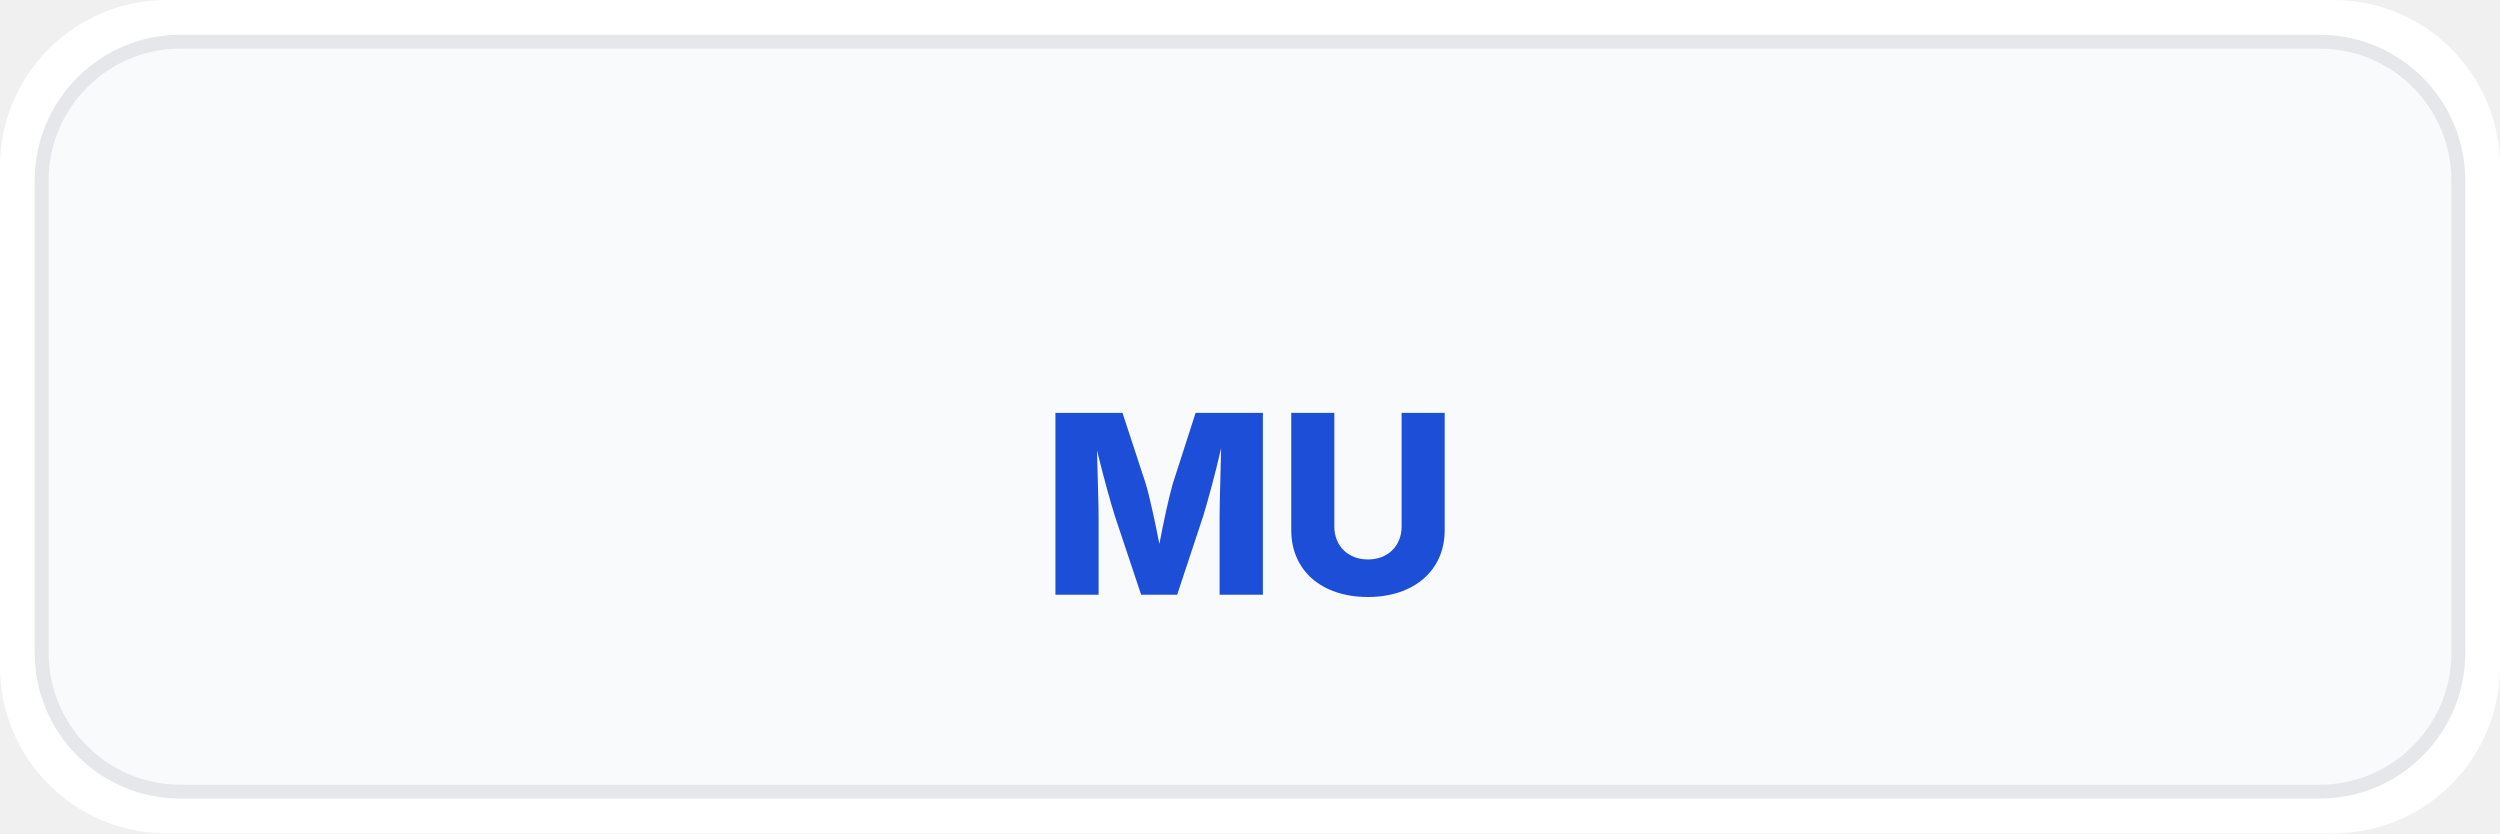
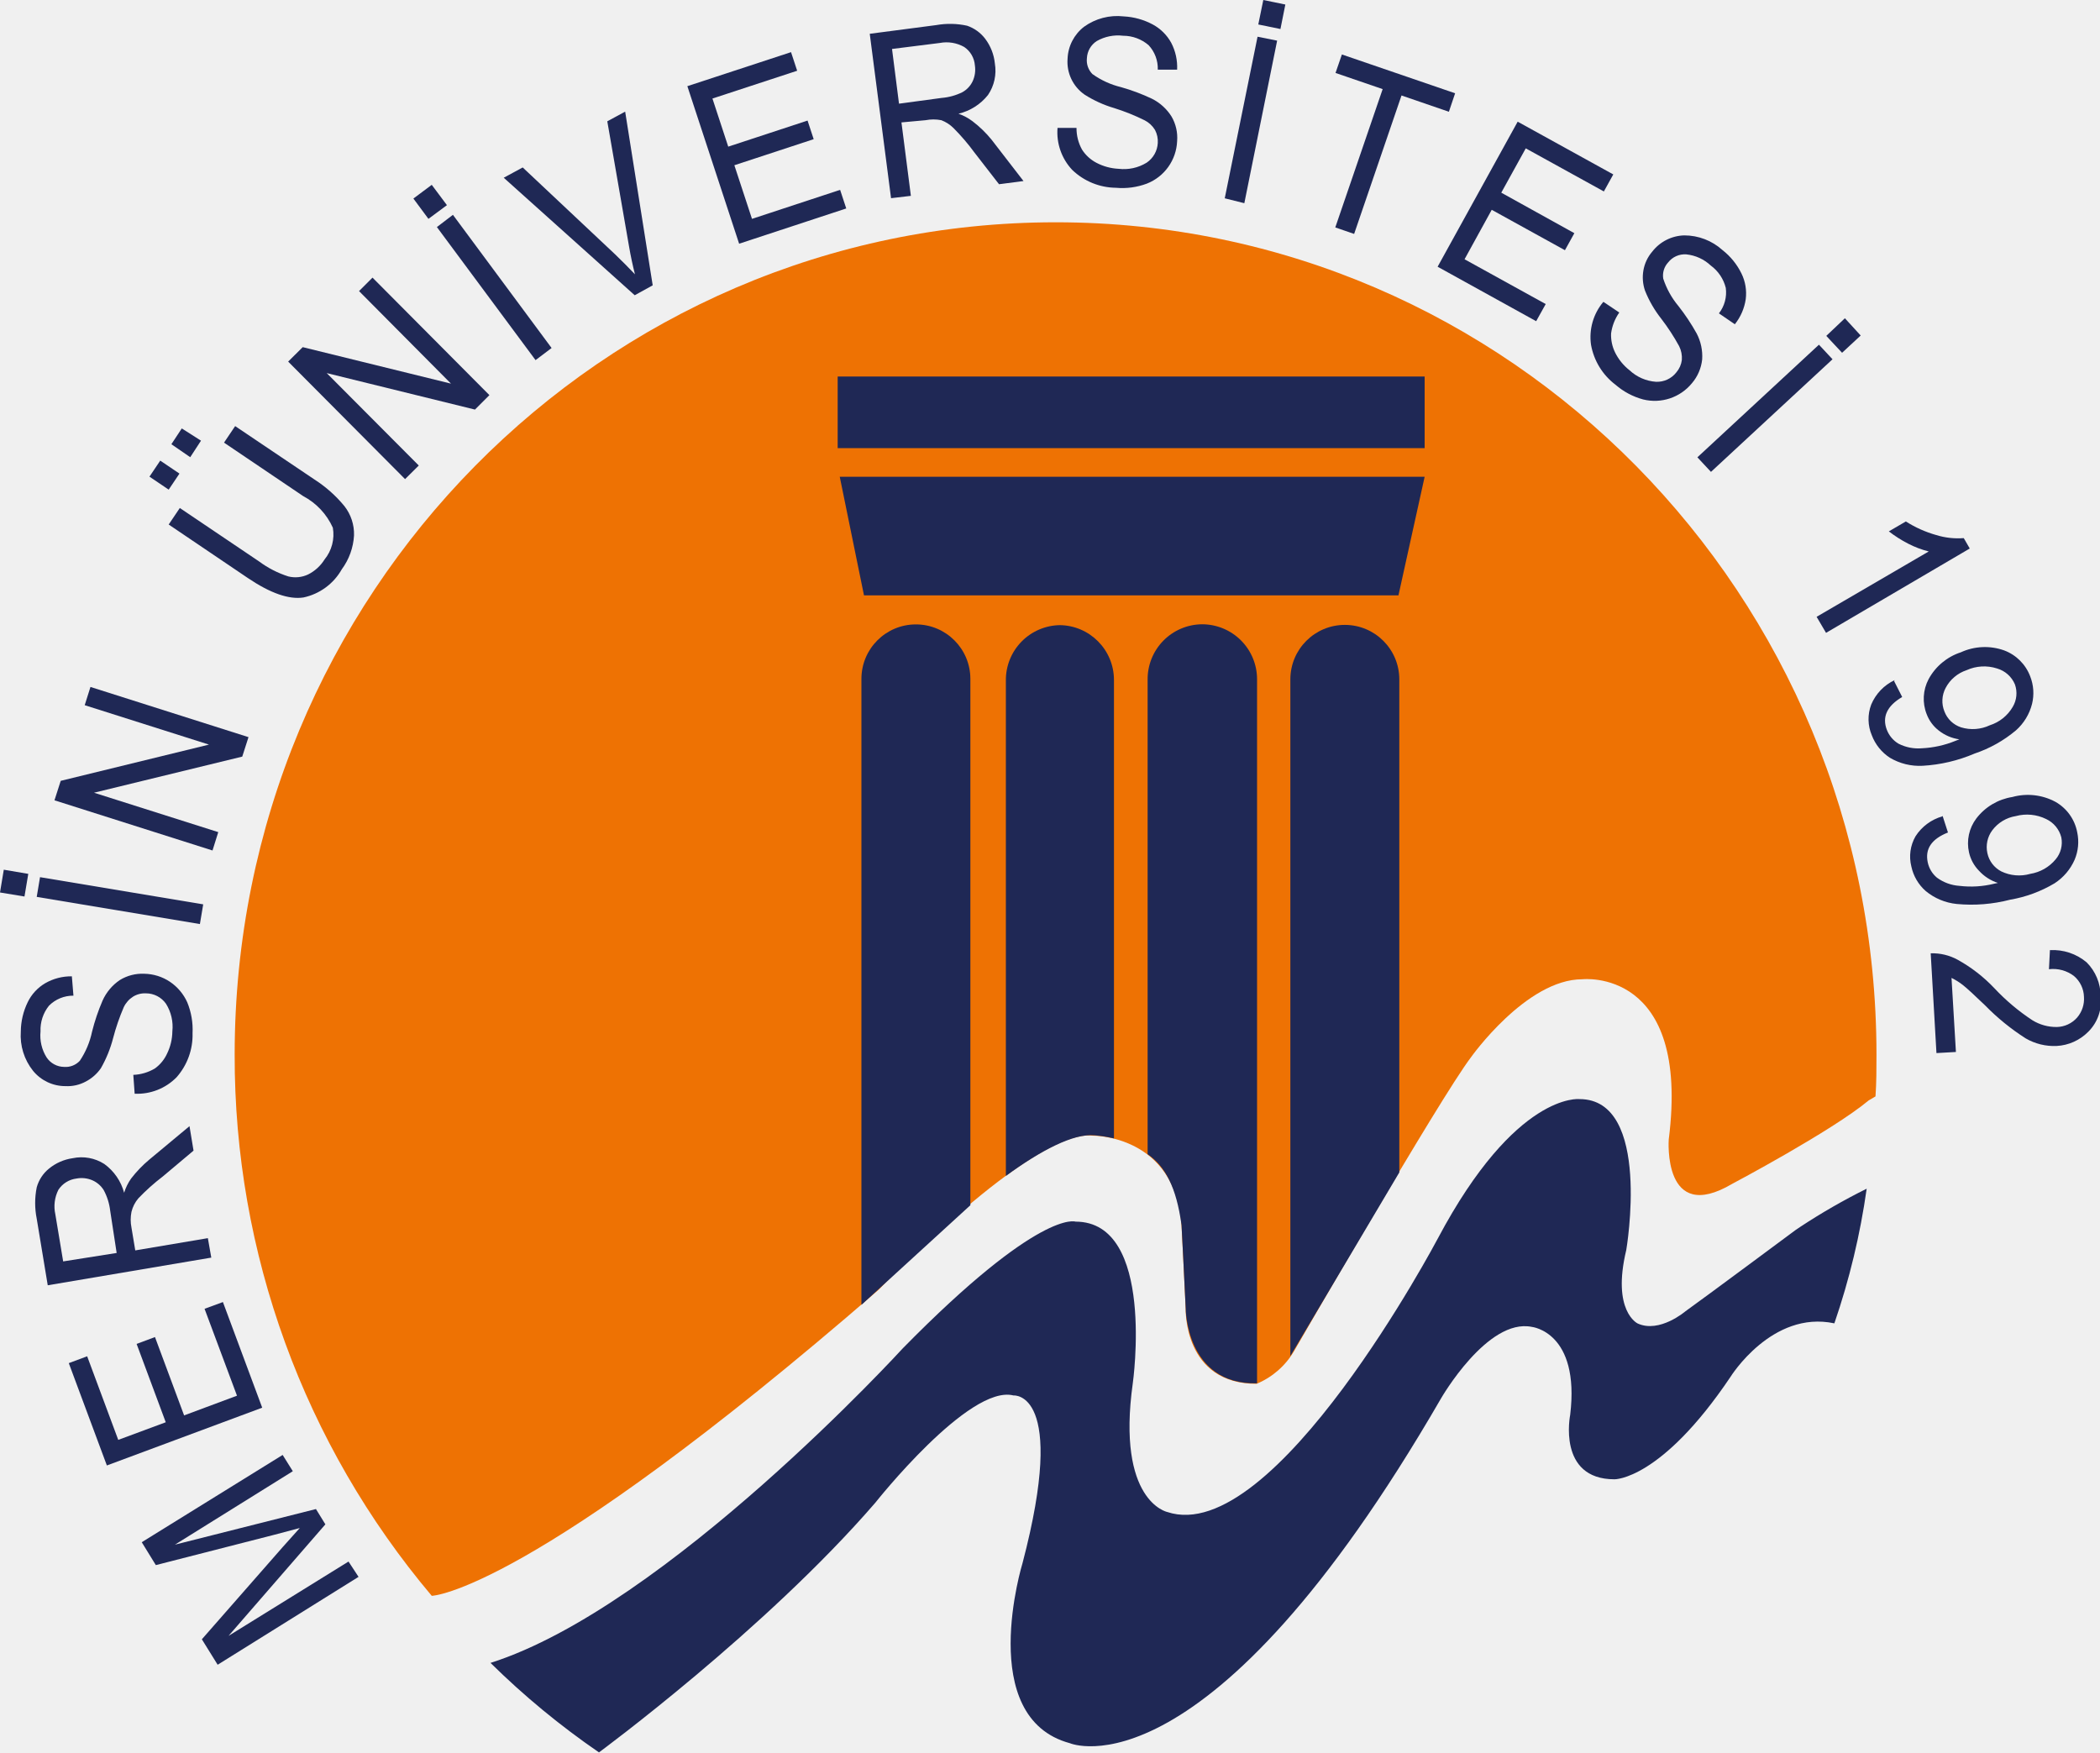
- <svg xmlns="http://www.w3.org/2000/svg" width="360" height="120" viewBox="0 0 360 120" fill="none">
-   <rect x="0" y="0" width="360" height="120" rx="24" fill="#FFFFFF" />
-   <rect x="6" y="6" width="348" height="108" rx="20" fill="#F8FAFC" stroke="#E5E7EB" stroke-width="2" />
-   <text x="180" y="72" text-anchor="middle" dominant-baseline="middle" font-family="Inter, Arial, sans-serif" font-size="36" font-weight="800" fill="#1D4ED8">MU</text>
+ <svg xmlns="http://www.w3.org/2000/svg" viewBox="0 0 171.55 143.15">
+   <defs>
+     <style>
+       .cls-1 {
+         fill: #1f2855;
+       }
+ 
+       .cls-2 {
+         fill: #ee7203;
+       }
+     </style>
+   </defs>
+   <g id="Layer_2" data-name="Layer 2">
+     <g id="Layer_1-2" data-name="Layer 1">
+       <g>
+         <path class="cls-1" d="M29.29,128.82,17.78,136l-1.29-2.08,6.61-7.54,1.39-1.55-2.19.58-9.57,2.45-1.15-1.87,11.51-7.13.83,1.33-9.63,6,11.52-2.91.77,1.25-7.91,9.11,9.8-6.07Z" />
+         <polygon class="cls-1" points="21.42 115 8.73 119.72 5.62 111.36 7.12 110.8 9.66 117.63 13.54 116.19 11.16 109.79 12.66 109.23 15.04 115.63 19.36 114.02 16.71 106.92 18.21 106.37 21.42 115" />
+         <path class="cls-1" d="M9.53,102.36,9,98.9a4.67,4.67,0,0,0-.53-1.68,2.07,2.07,0,0,0-.93-.8,2.23,2.23,0,0,0-1.29-.14,2.06,2.06,0,0,0-1.48.92,3,3,0,0,0-.25,2l.64,3.85Zm7.73.38L3.9,105,3,99.56A6.49,6.49,0,0,1,3,97a3,3,0,0,1,1-1.53,3.92,3.92,0,0,1,1.93-.85,3.46,3.46,0,0,1,2.59.47,4.27,4.27,0,0,1,1.62,2.35,4.17,4.17,0,0,1,.57-1.16,9.9,9.9,0,0,1,1.49-1.55L15.48,92l.33,2L13.3,96.11a17.18,17.18,0,0,0-2,1.79A2.67,2.67,0,0,0,10.74,99a3.27,3.27,0,0,0,0,1.29l.31,1.86,5.93-1Z" />
+         <path class="cls-1" d="M11,89.35l-.11-1.54a3.74,3.74,0,0,0,1.76-.52,3.06,3.06,0,0,0,1-1.22,4.23,4.23,0,0,0,.43-1.81A3.55,3.55,0,0,0,13.56,82a2,2,0,0,0-1.64-.85,1.83,1.83,0,0,0-1.05.27,2.08,2.08,0,0,0-.76.86,17.75,17.75,0,0,0-.87,2.53,10,10,0,0,1-1,2.46A3.43,3.43,0,0,1,7,88.36a3.14,3.14,0,0,1-1.65.37,3.4,3.4,0,0,1-2.65-1.25,4.62,4.62,0,0,1-1-3.21,5.57,5.57,0,0,1,.56-2.39,3.63,3.63,0,0,1,1.44-1.56,4.24,4.24,0,0,1,2.17-.56L6,81.34a2.78,2.78,0,0,0-2,.82,3.15,3.15,0,0,0-.69,2.1,3.37,3.37,0,0,0,.5,2.13,1.74,1.74,0,0,0,1.43.77,1.58,1.58,0,0,0,1.28-.5,6.74,6.74,0,0,0,1-2.38,16.52,16.52,0,0,1,.86-2.54,4,4,0,0,1,1.4-1.67,3.5,3.5,0,0,1,2-.52,3.9,3.9,0,0,1,2.11.66,4,4,0,0,1,1.41,1.68,5.9,5.9,0,0,1,.43,2.52A5.22,5.22,0,0,1,14.43,88,4.5,4.5,0,0,1,11,89.35" />
+         <path class="cls-1" d="M16.33,75.49,3,73.27l.27-1.61L16.6,73.88ZM2,73.24l-2-.33.31-1.86,2,.34Z" />
+         <polygon class="cls-1" points="17.36 69.48 4.45 65.38 4.96 63.79 17.07 60.83 6.92 57.61 7.39 56.12 20.3 60.22 19.79 61.81 7.68 64.76 17.83 67.98 17.36 69.48" />
+         <path class="cls-1" d="M15.54,37.35,14,36.29,14.85,35,16.42,36Zm2.76-1.19.91-1.35,6.49,4.37a10.46,10.46,0,0,1,2.43,2.16,3.69,3.69,0,0,1,.79,2.4,5.15,5.15,0,0,1-1,2.77,4.73,4.73,0,0,1-3.13,2.3c-1.18.18-2.69-.34-4.53-1.58l-6.48-4.38.91-1.35,6.48,4.37a8.17,8.17,0,0,0,2.38,1.22,2.42,2.42,0,0,0,1.62-.16,3.36,3.36,0,0,0,1.34-1.22,3.23,3.23,0,0,0,.68-2.6,5.45,5.45,0,0,0-2.42-2.58ZM13.78,40l-1.57-1.06.88-1.31,1.57,1.06Z" />
+         <polygon class="cls-1" points="33.09 39.14 23.54 29.54 24.73 28.36 36.84 31.34 29.33 23.78 30.43 22.68 39.98 32.28 38.8 33.46 26.69 30.48 34.21 38.03 33.09 39.14" />
+         <path class="cls-1" d="M43.75,29.42,35.69,18.55l1.31-1,8.06,10.88ZM35,17.88l-1.23-1.66,1.5-1.12,1.24,1.66Z" />
+         <path class="cls-1" d="M51.85,24.12l-10.7-9.6,1.55-.84,7.54,7.09c.58.56,1.12,1.1,1.63,1.64-.19-.75-.35-1.5-.48-2.26L49.61,9.91l1.46-.79,2.25,14.19Z" />
+         <polygon class="cls-1" points="60.38 19.91 56.15 7.04 64.62 4.26 65.12 5.78 58.2 8.05 59.49 11.98 65.97 9.85 66.47 11.37 59.99 13.5 61.43 17.88 68.63 15.51 69.13 17.03 60.38 19.91" />
+         <path class="cls-1" d="M73.44,8.47,76.92,8a4.66,4.66,0,0,0,1.7-.47,2,2,0,0,0,.84-.9,2.27,2.27,0,0,0,.18-1.28,2,2,0,0,0-.87-1.51,2.94,2.94,0,0,0-2-.33L72.87,4Zm-.65,7.72L71.05,2.76l5.43-.71A6.5,6.5,0,0,1,79,2.1a3.11,3.11,0,0,1,1.49,1.08,4,4,0,0,1,.78,2,3.53,3.53,0,0,1-.56,2.58,4.36,4.36,0,0,1-2.41,1.53,4.26,4.26,0,0,1,1.14.61A9.13,9.13,0,0,1,81,11.41l2.61,3.38-2,.26-2-2.58a17.45,17.45,0,0,0-1.71-2,2.84,2.84,0,0,0-1-.65,3.34,3.34,0,0,0-1.29,0L73.64,10l.77,6Z" />
+         <path class="cls-1" d="M86.39,10.45l1.55,0a3.59,3.59,0,0,0,.45,1.77,3.11,3.11,0,0,0,1.18,1.08,4.33,4.33,0,0,0,1.8.49,3.57,3.57,0,0,0,2.3-.5,2.07,2.07,0,0,0,.91-1.61,2,2,0,0,0-.23-1.07,2.13,2.13,0,0,0-.84-.78,17,17,0,0,0-2.49-1A9.46,9.46,0,0,1,88.6,7.73,3.26,3.26,0,0,1,87.21,4.8a3.47,3.47,0,0,1,1.34-2.61,4.64,4.64,0,0,1,3.25-.85A5.61,5.61,0,0,1,94.17,2a3.76,3.76,0,0,1,1.51,1.5,4.31,4.31,0,0,1,.48,2.19l-1.58,0a2.8,2.8,0,0,0-.75-2,3.2,3.2,0,0,0-2.08-.77,3.51,3.51,0,0,0-2.15.43,1.76,1.76,0,0,0-.81,1.4,1.59,1.59,0,0,0,.45,1.3,6.74,6.74,0,0,0,2.34,1.07,16,16,0,0,1,2.51.94,4,4,0,0,1,1.62,1.47,3.45,3.45,0,0,1,.45,2A3.9,3.9,0,0,1,93.69,15a5.72,5.72,0,0,1-2.53.34,5.22,5.22,0,0,1-3.57-1.46,4.48,4.48,0,0,1-1.2-3.43" />
+         <path class="cls-1" d="M102.79,2l.41-2L105,.37l-.4,2Zm-2.74,14.2L102.73,3l1.6.32-2.68,13.28Z" />
+         <polygon class="cls-1" points="109.08 18.58 112.95 7.28 109.1 5.96 109.62 4.45 118.87 7.62 118.36 9.13 114.49 7.8 110.62 19.11 109.08 18.58" />
+         <polygon class="cls-1" points="117.44 21.79 123.98 9.94 131.79 14.25 131.02 15.64 124.64 12.12 122.64 15.74 128.61 19.05 127.84 20.44 121.86 17.14 119.64 21.18 126.27 24.84 125.49 26.24 117.44 21.79" />
+         <path class="cls-1" d="M131,24.67l1.28.86a3.88,3.88,0,0,0-.67,1.71,3.23,3.23,0,0,0,.33,1.56,4.23,4.23,0,0,0,1.18,1.45,3.53,3.53,0,0,0,2.15.94,2,2,0,0,0,1.68-.78,1.92,1.92,0,0,0,.44-1,2.15,2.15,0,0,0-.22-1.13,17.3,17.3,0,0,0-1.46-2.24,9.22,9.22,0,0,1-1.33-2.3,3.33,3.33,0,0,1-.13-1.65,3.18,3.18,0,0,1,.72-1.53,3.42,3.42,0,0,1,2.62-1.33,4.65,4.65,0,0,1,3.12,1.2,5.48,5.48,0,0,1,1.55,1.91,3.7,3.7,0,0,1,.35,2.1,4.27,4.27,0,0,1-.89,2.05l-1.3-.89a2.78,2.78,0,0,0,.56-2.08,3.22,3.22,0,0,0-1.23-1.83,3.42,3.42,0,0,0-2-.91,1.73,1.73,0,0,0-1.48.66,1.58,1.58,0,0,0-.4,1.32A6.74,6.74,0,0,0,137.11,25a17,17,0,0,1,1.49,2.24,4,4,0,0,1,.45,2.13,3.56,3.56,0,0,1-.83,1.93,3.93,3.93,0,0,1-4,1.33,5.7,5.7,0,0,1-2.25-1.2,5.24,5.24,0,0,1-2-3.27,4.46,4.46,0,0,1,1-3.49" />
+         <path class="cls-1" d="M149.19,27.44,150.71,26,152,27.41l-1.52,1.41Zm-10.53,9.92,9.93-9.2,1.11,1.19-9.93,9.2Z" />
+         <path class="cls-1" d="M149.17,51.7l-.77-1.31,9.16-5.34a7.7,7.7,0,0,1-1.69-.64,10.27,10.27,0,0,1-1.57-1l1.39-.81a9.3,9.3,0,0,0,2.48,1.11,6,6,0,0,0,2.25.25l.49.85Z" />
+         <path class="cls-1" d="M162.55,59.25a3.33,3.33,0,0,0,1.87-1.5,2.17,2.17,0,0,0,.18-1.84,2.27,2.27,0,0,0-1.46-1.3,3.45,3.45,0,0,0-2.49.14,3,3,0,0,0-1.71,1.45,2.27,2.27,0,0,0-.1,1.92,2.17,2.17,0,0,0,1.36,1.3,3.27,3.27,0,0,0,2.35-.17m-7.82-3.61.66,1.3c-1.24.73-1.66,1.63-1.25,2.69a2.28,2.28,0,0,0,.94,1.12,3.54,3.54,0,0,0,1.92.38,8.27,8.27,0,0,0,2.75-.61l.31-.12a3.51,3.51,0,0,1-1.67-.71,3.05,3.05,0,0,1-1-1.35,3.42,3.42,0,0,1,.16-2.86,4.62,4.62,0,0,1,2.63-2.19,4.7,4.7,0,0,1,3.53-.16,3.63,3.63,0,0,1,2.14,2.13A3.71,3.71,0,0,1,166,57.5a4.29,4.29,0,0,1-1.32,2.17,10.41,10.41,0,0,1-3.37,1.89,12.61,12.61,0,0,1-4.25,1,4.74,4.74,0,0,1-2.68-.66,3.79,3.79,0,0,1-1.47-1.83,3.36,3.36,0,0,1-.05-2.51,3.85,3.85,0,0,1,1.92-2" />
+         <path class="cls-1" d="M165.85,71.39a3.4,3.4,0,0,0,2.08-1.19,2.14,2.14,0,0,0,.46-1.79,2.27,2.27,0,0,0-1.24-1.5,3.53,3.53,0,0,0-2.48-.24,3,3,0,0,0-1.92,1.16,2.3,2.3,0,0,0-.4,1.87,2.19,2.19,0,0,0,1.14,1.49,3.33,3.33,0,0,0,2.36.2m-7.17-4.77.45,1.39c-1.34.53-1.89,1.34-1.65,2.45a2.23,2.23,0,0,0,.75,1.24,3.5,3.5,0,0,0,1.84.67,7.86,7.86,0,0,0,2.81-.17l.33-.07a3.57,3.57,0,0,1-1.55-1,3.1,3.1,0,0,1-.81-1.49,3.37,3.37,0,0,1,.6-2.78,4.6,4.6,0,0,1,2.94-1.75,4.76,4.76,0,0,1,3.51.39A3.63,3.63,0,0,1,169.69,68a3.74,3.74,0,0,1-.21,2.23,4.4,4.4,0,0,1-1.64,1.93,10.52,10.52,0,0,1-3.63,1.34,12.63,12.63,0,0,1-4.36.35,4.71,4.71,0,0,1-2.54-1.06,3.68,3.68,0,0,1-1.17-2,3.32,3.32,0,0,1,.34-2.47,3.85,3.85,0,0,1,2.2-1.63" />
+         <path class="cls-1" d="M159.78,85.94l-1.59.09-.47-8.15a4.29,4.29,0,0,1,2.21.53,12.37,12.37,0,0,1,3,2.33,17.17,17.17,0,0,0,3.1,2.61,3.72,3.72,0,0,0,2,.55,2.27,2.27,0,0,0,1.65-.77,2.33,2.33,0,0,0,.56-1.69,2.31,2.31,0,0,0-.81-1.7,2.8,2.8,0,0,0-2.05-.56l.08-1.56a4.28,4.28,0,0,1,3,1,3.9,3.9,0,0,1,1.14,2.74,3.5,3.5,0,0,1-1,2.92A3.92,3.92,0,0,1,168,85.45a4.62,4.62,0,0,1-2.52-.62,18.73,18.73,0,0,1-3.32-2.7q-1.32-1.27-1.8-1.65a5.18,5.18,0,0,0-.94-.59Z" />
+         <path class="cls-2" d="M152.65,89.9c-3,2.5-11.14,6.81-11.14,6.81-5.7,3.37-5.19-3.62-5.19-3.62C138.11,79,129.26,80,129.26,80c-4.59,0-9.1,6.38-9.1,6.38-2.56,3.37-14.45,24-14.45,24a6.39,6.39,0,0,1-3.06,2.67c-6,0-5.79-6.13-5.79-6.13-.09-2.06-.34-6.81-.34-6.81-.51-7.41-7.23-7.33-7.23-7.33-4.93-.61-17.52,12.59-17.52,12.59-28.65,24.84-36.5,25-36.5,25a68.3,68.3,0,0,1-16.1-44.21c0-37.57,30-68,67.07-68s67.05,30.44,67.05,68c0,1.14,0,2.29-.08,3.41Z" />
+         <rect class="cls-1" x="68.43" y="30.76" width="47.95" height="5.85" />
+         <polygon class="cls-1" points="68.6 38.95 116.38 38.95 114.24 48.64 70.58 48.64 68.6 38.95" />
+         <path class="cls-1" d="M146.69,100.48s-7.66,5.69-9,6.64c0,0-2.12,1.82-3.91,1,0,0-2.13-1-.93-6,0,0,2.12-12.33-3.82-12.33,0,0-5.2-.61-11.57,11.38,0,0-13.35,25.28-22.11,22.35,0,0-4.16-.87-2.81-10.53,0,0,1.87-13.19-4.68-13.19,0,0-2.89-1.07-14.11,10.35,0,0-19.31,21.13-33.68,25.7a65.11,65.11,0,0,0,8.86,7.31s13.59-10,22.57-20.39c0,0,7.66-9.69,11.29-8.77,0,0,4.45-.43.74,13.7,0,0-3.88,12.62,3.87,14.71,0,0,11.21,4.85,30.32-28.17,0,0,3.79-6.59,7.42-5.84,0,0,3.94.41,3.13,7.18,0,0-1.08,5.27,3.62,5.27,0,0,3.79.08,9.47-8.36,0,0,3.38-5.47,8.49-4.38a59.29,59.29,0,0,0,2.64-11,51.07,51.07,0,0,0-5.4,3.1Z" />
+         <path class="cls-1" d="M79.27,98.46v-43a4.45,4.45,0,1,0-8.9,0v51.14" />
+         <path class="cls-1" d="M86.62,51.07a4.48,4.48,0,0,0-4.45,4.53V96.07C85,94,87.69,92.58,89.42,92.75A10.87,10.87,0,0,1,91,93l0-37.45a4.48,4.48,0,0,0-4.45-4.48" />
+         <path class="cls-1" d="M98.2,51a4.48,4.48,0,0,0-4.45,4.53V94.29c1.43,1,2.34,2.66,2.77,5.79,0,0,.25,4.75.34,6.81,0,0,0,6.25,5.83,6.12l0-57.51A4.49,4.49,0,0,0,98.2,51" />
+         <path class="cls-1" d="M114.31,95.78V55.5a4.45,4.45,0,1,0-8.9,0v55.28" />
+       </g>
+     </g>
+   </g>
</svg>
